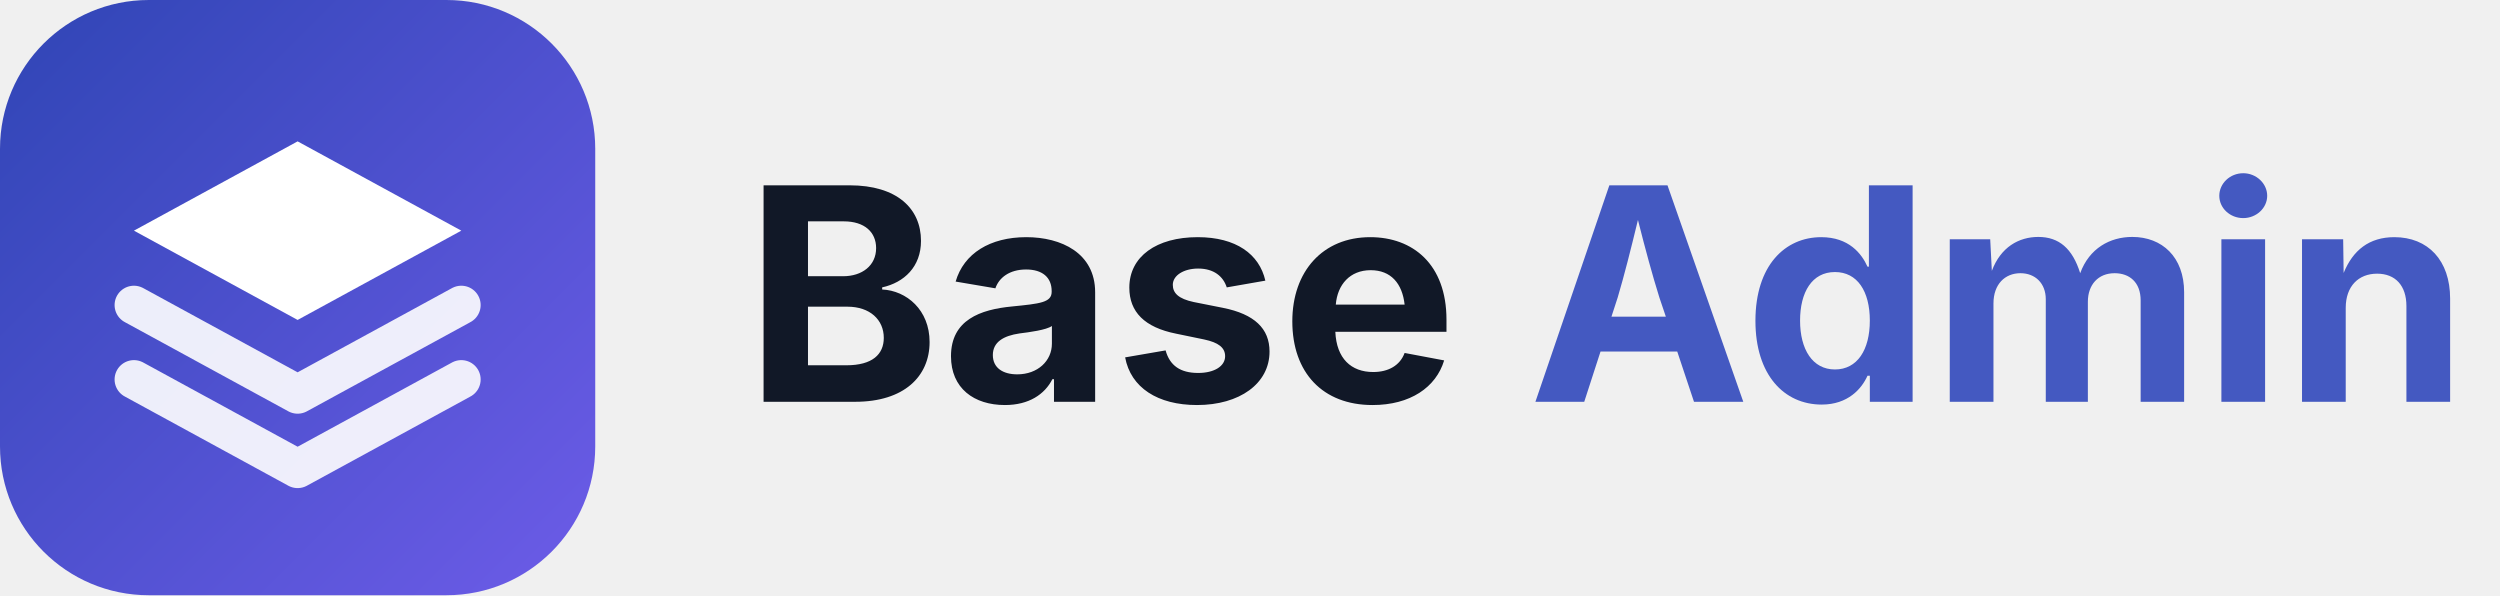
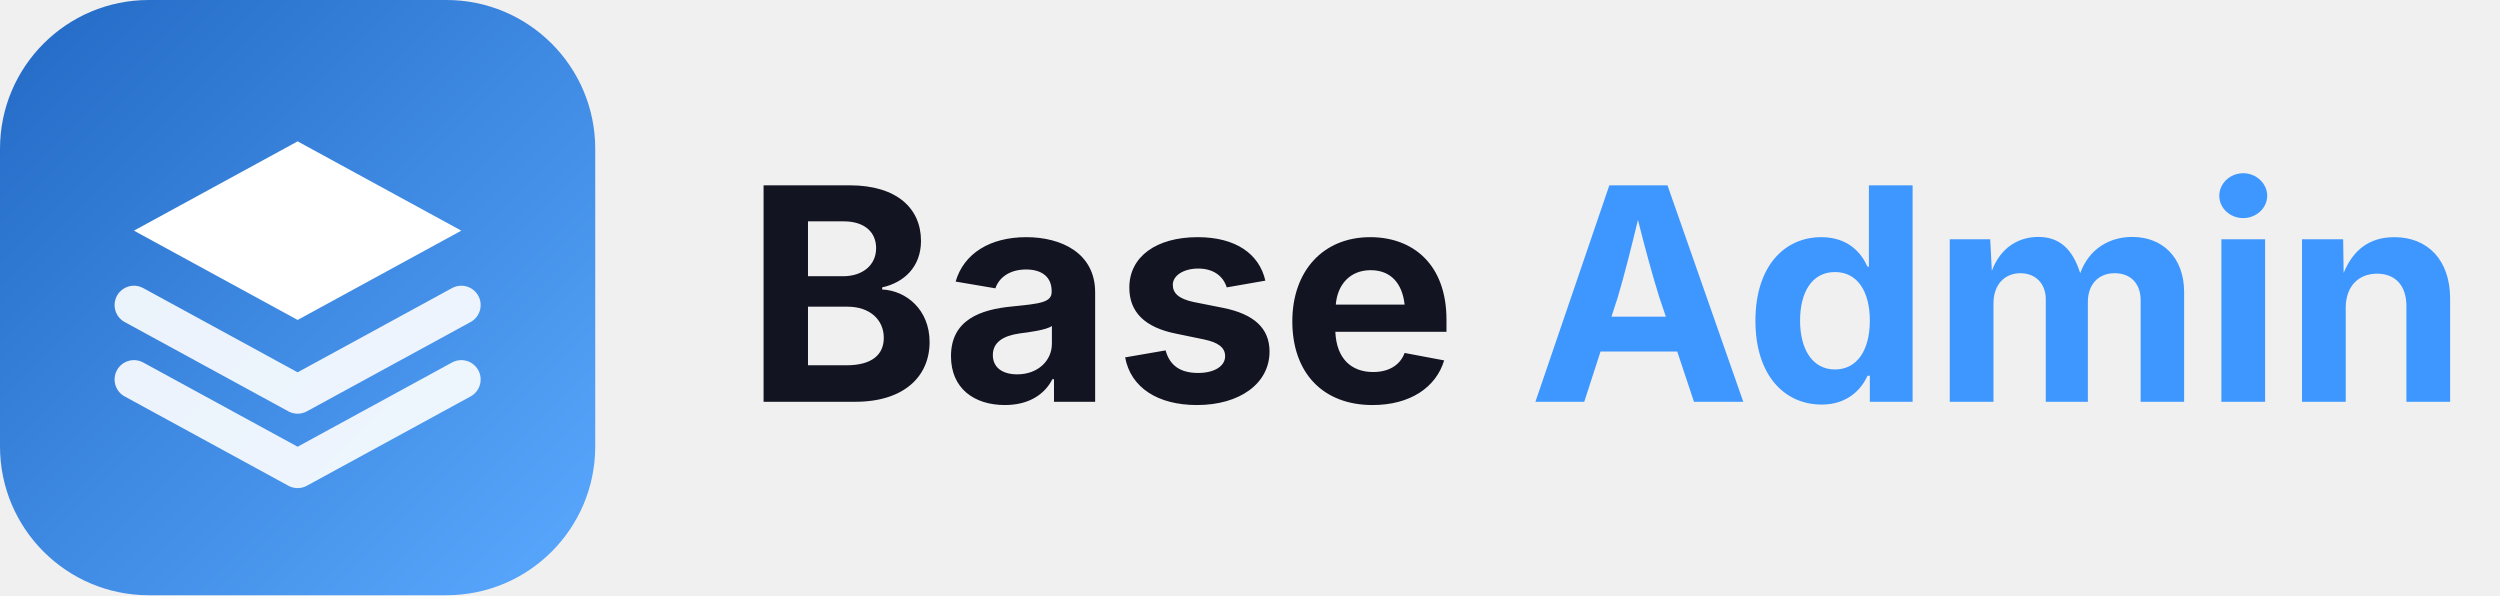
<svg xmlns="http://www.w3.org/2000/svg" width="168" height="40" viewBox="0 0 168 40">
  <defs>
    <linearGradient id="g" x1="0" y1="0" x2="1" y2="1">
-       <stop offset="0" stop-color="#2f45b5" />
-       <stop offset="1" stop-color="#6d5ce8" />
+       <stop offset="0" stop-color="#2269c4" />
+       <stop offset="1" stop-color="#5aa9ff" />
    </linearGradient>
  </defs>
  <rect width="40" height="40" rx="10" fill="url(#g)" />
  <path d="M20 9.5 31 15.5 20 21.5 9 15.5Z" fill="#fff" />
  <path d="M9 20.5 20 26.5 31 20.5M9 25.5 20 31.5 31 25.5" fill="none" stroke="#fff" stroke-width="2.6" stroke-linecap="round" stroke-linejoin="round" opacity=".9" />
-   <text x="50" y="27" font-family="Inter, 'Segoe UI', Roboto, 'Helvetica Neue', Arial, sans-serif" font-size="20" font-weight="700" fill="#111827">Base <tspan fill="#4459c1">Admin</tspan>
+   <text x="50" y="27" font-family="Inter, 'Segoe UI', Roboto, 'Helvetica Neue', Arial, sans-serif" font-size="20" font-weight="700" fill="#121421">Base <tspan fill="#3d97ff">Admin</tspan>
  </text>
</svg>
